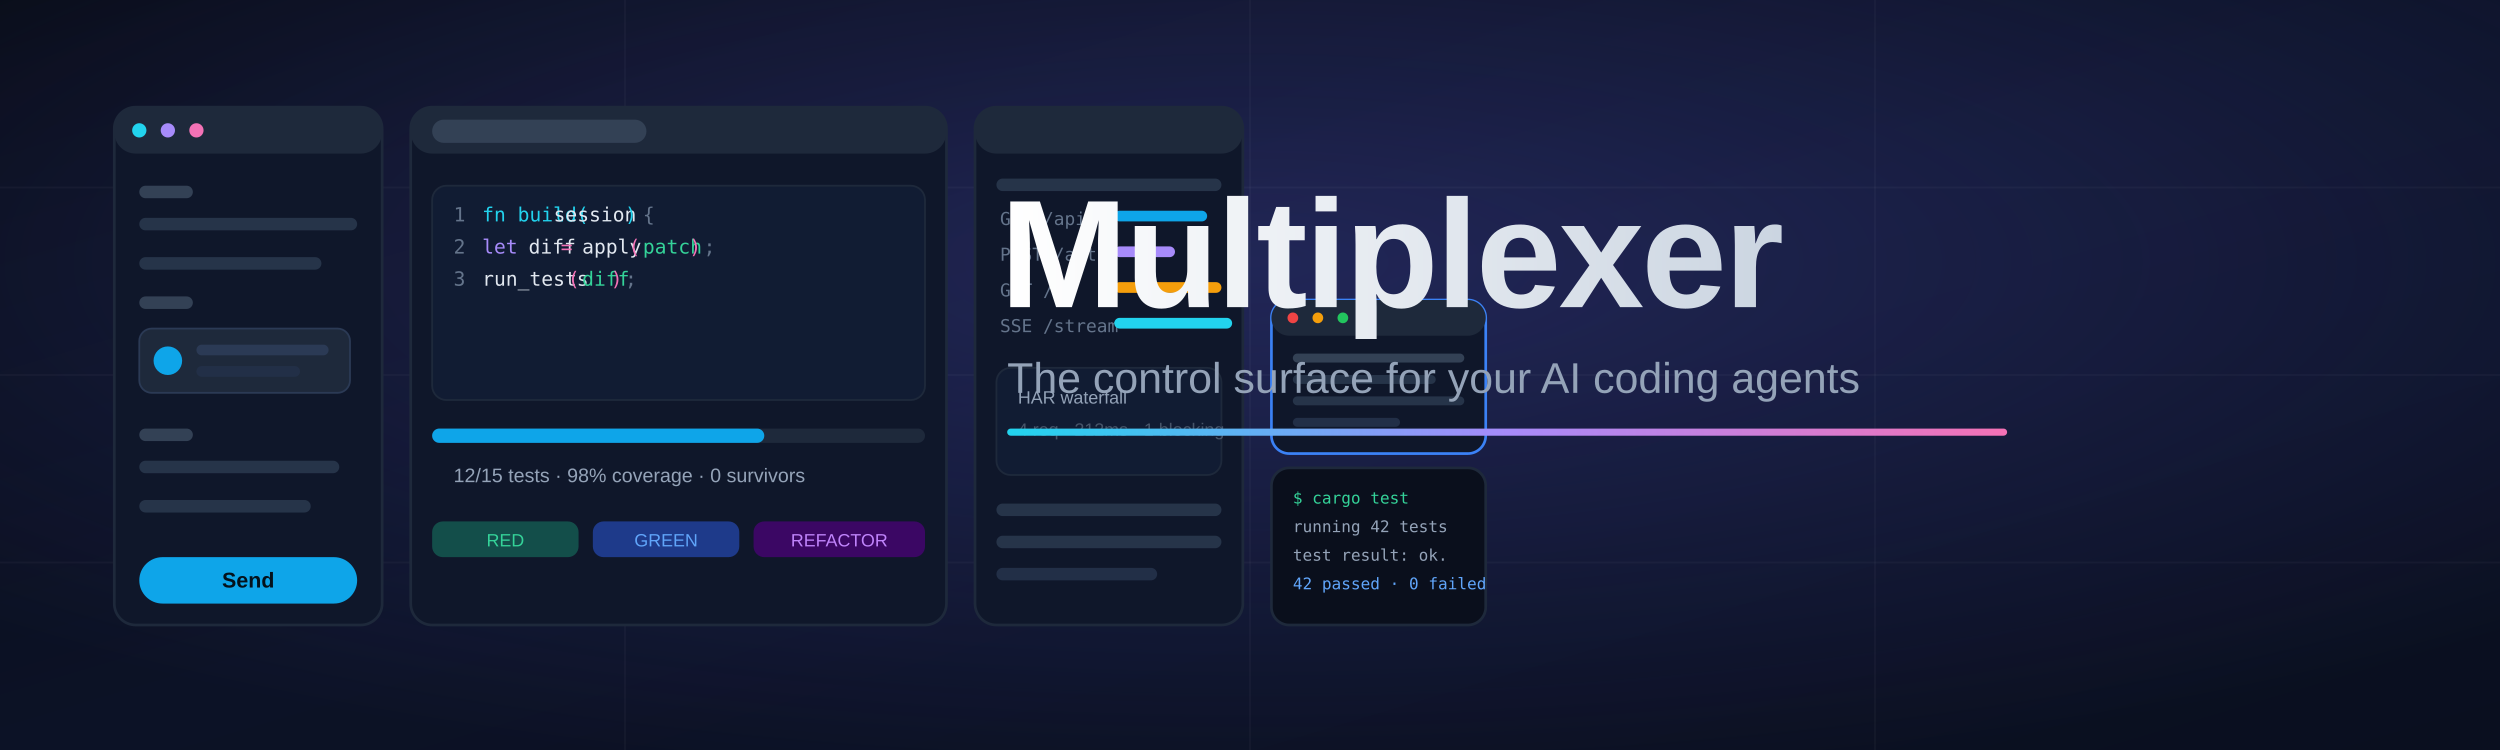
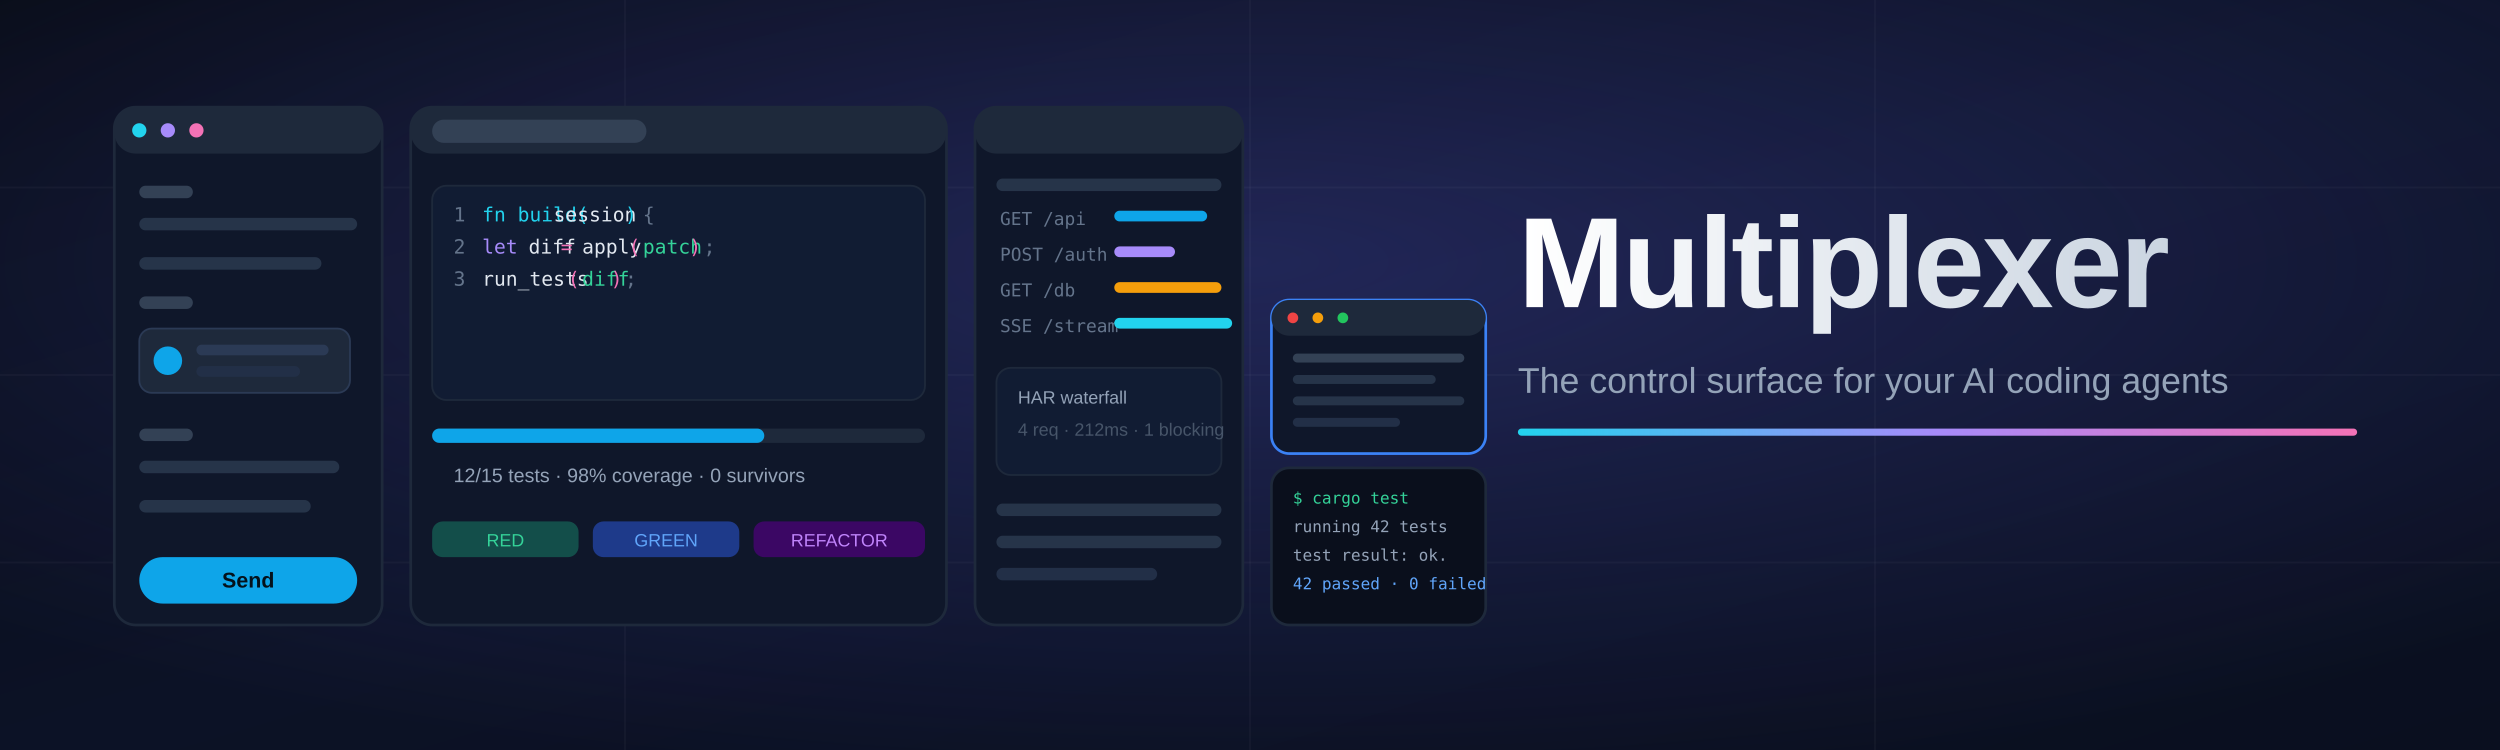
<svg xmlns="http://www.w3.org/2000/svg" width="1400" height="420" viewBox="0 0 1400 420" role="img" aria-label="Multiplexer: the control surface for your AI coding agents">
  <defs>
    <linearGradient id="bg" x1="0" y1="0" x2="1" y2="1">
      <stop offset="0%" stop-color="#070b14" />
      <stop offset="50%" stop-color="#0c1226" />
      <stop offset="100%" stop-color="#0a0f1f" />
    </linearGradient>
    <linearGradient id="word" x1="0" y1="0" x2="1" y2="0">
      <stop offset="0%" stop-color="#ffffff" />
      <stop offset="100%" stop-color="#cbd5e1" />
    </linearGradient>
    <linearGradient id="accent" x1="0" y1="0" x2="1" y2="0">
      <stop offset="0%" stop-color="#22d3ee" />
      <stop offset="50%" stop-color="#a78bfa" />
      <stop offset="100%" stop-color="#f472b6" />
    </linearGradient>
    <radialGradient id="glow" cx="0.5" cy="0.35" r="0.7">
      <stop offset="0%" stop-color="#6366f1" stop-opacity="0.25" />
      <stop offset="100%" stop-color="#6366f1" stop-opacity="0" />
    </radialGradient>
  </defs>
  <rect width="1400" height="420" fill="url(#bg)" />
  <rect width="1400" height="420" fill="url(#glow)" />
  <g stroke="#ffffff" stroke-opacity="0.035" stroke-width="1">
    <line x1="0" y1="105" x2="1400" y2="105" />
    <line x1="0" y1="210" x2="1400" y2="210" />
    <line x1="0" y1="315" x2="1400" y2="315" />
    <line x1="350" y1="0" x2="350" y2="420" />
    <line x1="700" y1="0" x2="700" y2="420" />
    <line x1="1050" y1="0" x2="1050" y2="420" />
  </g>
  <g transform="translate(64, 60)">
    <rect x="0" y="0" width="150" height="290" rx="12" fill="#0f172a" stroke="#1e293b" stroke-width="1.5" />
    <rect x="0" y="0" width="150" height="26" rx="12" fill="#1e293b" />
    <circle cx="14" cy="13" r="4" fill="#22d3ee" />
    <circle cx="30" cy="13" r="4" fill="#a78bfa" />
    <circle cx="46" cy="13" r="4" fill="#f472b6" />
    <rect x="14" y="44" width="30" height="7" rx="3.5" fill="#334155" />
    <rect x="14" y="62" width="122" height="7" rx="3.5" fill="#263449" />
    <rect x="14" y="84" width="102" height="7" rx="3.5" fill="#263449" />
    <rect x="14" y="106" width="30" height="7" rx="3.5" fill="#334155" />
    <rect x="14" y="124" width="118" height="36" rx="7" fill="#1e293b" stroke="#2b3a55" stroke-width="1" />
    <circle cx="30" cy="142" r="8" fill="#0ea5e9" />
    <rect x="46" y="133" width="74" height="6" rx="3" fill="#2b3a55" />
    <rect x="46" y="145" width="58" height="6" rx="3" fill="#222f47" />
    <rect x="14" y="180" width="30" height="7" rx="3.5" fill="#334155" />
    <rect x="14" y="198" width="112" height="7" rx="3.5" fill="#263449" />
    <rect x="14" y="220" width="96" height="7" rx="3.5" fill="#263449" />
    <rect x="14" y="252" width="122" height="26" rx="13" fill="#0ea5e9" />
    <text x="75" y="269" font-family="'Segoe UI', Arial, sans-serif" font-size="12" fill="#04121c" text-anchor="middle" font-weight="600">Send</text>
  </g>
  <g transform="translate(230, 60)">
    <rect x="0" y="0" width="300" height="290" rx="12" fill="#0f172a" stroke="#1e293b" stroke-width="1.5" />
    <rect x="0" y="0" width="300" height="26" rx="12" fill="#1e293b" />
    <rect x="12" y="7" width="120" height="13" rx="6.5" fill="#334155" />
    <rect x="12" y="44" width="276" height="120" rx="8" fill="#111c33" stroke="#1e293b" stroke-width="1" />
    <g font-family="'Consolas', 'SF Mono', monospace" font-size="11" fill="#64748b">
      <text x="24" y="64">1</text>
      <rect x="34" y="55" width="0" height="0" />
      <text x="40" y="64" fill="#22d3ee">fn build(</text>
      <text x="80" y="64" fill="#e2e8f0">session</text>
      <text x="120" y="64" fill="#22d3ee">)</text>
      <text x="130" y="64" fill="#64748b">{</text>
      <text x="24" y="82">2</text>
      <text x="40" y="82" fill="#a78bfa">let</text>
      <text x="66" y="82" fill="#e2e8f0"> diff</text>
      <text x="84" y="82" fill="#f472b6">=</text>
      <text x="96" y="82" fill="#e2e8f0"> apply</text>
      <text x="122" y="82" fill="#f472b6">(</text>
      <text x="130" y="82" fill="#34d399">patch</text>
      <text x="156" y="82" fill="#f472b6">)</text>
      <text x="164" y="82" fill="#64748b">;</text>
      <text x="24" y="100">3</text>
      <text x="40" y="100" fill="#e2e8f0">   run_tests</text>
      <text x="88" y="100" fill="#f472b6">(</text>
      <text x="96" y="100" fill="#34d399">diff</text>
      <text x="112" y="100" fill="#f472b6">)</text>
      <text x="120" y="100" fill="#64748b">;</text>
    </g>
    <rect x="12" y="180" width="276" height="8" rx="4" fill="#1e293b" />
    <rect x="12" y="180" width="186" height="8" rx="4" fill="#0ea5e9" />
    <text x="24" y="210" font-family="'Segoe UI', Arial, sans-serif" font-size="11" fill="#94a3b8">12/15 tests · 98% coverage · 0 survivors</text>
    <rect x="12" y="232" width="82" height="20" rx="6" fill="#134e4a" />
    <text x="53" y="246" font-family="'Segoe UI', Arial, sans-serif" font-size="10" fill="#34d399" text-anchor="middle">RED</text>
    <rect x="102" y="232" width="82" height="20" rx="6" fill="#1e3a8a" />
    <text x="143" y="246" font-family="'Segoe UI', Arial, sans-serif" font-size="10" fill="#60a5fa" text-anchor="middle">GREEN</text>
    <rect x="192" y="232" width="96" height="20" rx="6" fill="#3b0764" />
    <text x="240" y="246" font-family="'Segoe UI', Arial, sans-serif" font-size="10" fill="#c084fc" text-anchor="middle">REFACTOR</text>
  </g>
  <g transform="translate(546, 60)">
    <rect x="0" y="0" width="150" height="290" rx="12" fill="#0f172a" stroke="#1e293b" stroke-width="1.5" />
    <rect x="0" y="0" width="150" height="26" rx="12" fill="#1e293b" />
    <rect x="12" y="40" width="126" height="7" rx="3.5" fill="#263449" />
    <g font-family="'Consolas', monospace" font-size="10" fill="#64748b">
      <text x="14" y="66">GET /api</text>
      <rect x="78" y="58" width="52" height="6" rx="3" fill="#0ea5e9" />
      <text x="14" y="86">POST /auth</text>
      <rect x="78" y="78" width="34" height="6" rx="3" fill="#a78bfa" />
      <text x="14" y="106">GET /db</text>
      <rect x="78" y="98" width="60" height="6" rx="3" fill="#f59e0b" />
      <text x="14" y="126">SSE /stream</text>
      <rect x="78" y="118" width="66" height="6" rx="3" fill="#22d3ee" />
    </g>
    <rect x="12" y="146" width="126" height="60" rx="8" fill="#111c33" stroke="#1e293b" stroke-width="1" />
    <text x="24" y="166" font-family="'Segoe UI', Arial, sans-serif" font-size="10" fill="#94a3b8">HAR waterfall</text>
    <text x="24" y="184" font-family="'Segoe UI', Arial, sans-serif" font-size="10" fill="#475569">4 req · 212ms · 1 blocking</text>
    <rect x="12" y="222" width="126" height="7" rx="3.5" fill="#263449" />
    <rect x="12" y="240" width="126" height="7" rx="3.5" fill="#263449" />
    <rect x="12" y="258" width="90" height="7" rx="3.5" fill="#222f47" />
  </g>
  <g transform="translate(712, 168)">
    <rect x="0" y="0" width="120" height="86" rx="10" fill="#0f172a" stroke="#3b82f6" stroke-width="1.5" />
    <rect x="0" y="0" width="120" height="20" rx="10" fill="#1e293b" />
    <circle cx="12" cy="10" r="3" fill="#ef4444" />
    <circle cx="26" cy="10" r="3" fill="#f59e0b" />
    <circle cx="40" cy="10" r="3" fill="#22c55e" />
    <rect x="12" y="30" width="96" height="5" rx="2.5" fill="#334155" />
    <rect x="12" y="42" width="80" height="5" rx="2.5" fill="#263449" />
    <rect x="12" y="54" width="96" height="5" rx="2.5" fill="#263449" />
    <rect x="12" y="66" width="60" height="5" rx="2.5" fill="#222f47" />
  </g>
  <g transform="translate(712, 262)">
    <rect x="0" y="0" width="120" height="88" rx="10" fill="#0a0f1c" stroke="#1e293b" stroke-width="1.5" />
    <g font-family="'Consolas', monospace" font-size="9" fill="#64748b">
      <text x="12" y="20" fill="#34d399">$ cargo test</text>
      <text x="12" y="36" fill="#94a3b8">running 42 tests</text>
      <text x="12" y="52" fill="#94a3b8">test result: ok.</text>
      <text x="12" y="68" fill="#60a5fa">42 passed · 0 failed</text>
    </g>
  </g>
-   <text x="560" y="172" font-family="'Segoe UI', 'Helvetica Neue', Arial, sans-serif" font-size="86" font-weight="700" fill="url(#word)" letter-spacing="-1.5">Multiplexer</text>
-   <text x="564" y="220" font-family="'Segoe UI', 'Helvetica Neue', Arial, sans-serif" font-size="24" fill="#94a3b8" font-weight="400">The control surface for your AI coding agents</text>
-   <rect x="564" y="240" width="560" height="4" rx="2" fill="url(#accent)" />
+   <text x="850" y="172" font-family="'Segoe UI', 'Helvetica Neue', Arial, sans-serif" font-size="72" font-weight="700" fill="url(#word)" letter-spacing="-1.5">Multiplexer</text>
+   <text x="850" y="220" font-family="'Segoe UI', 'Helvetica Neue', Arial, sans-serif" font-size="20" fill="#94a3b8" font-weight="400">The control surface for your AI coding agents</text>
+   <rect x="850" y="240" width="470" height="4" rx="2" fill="url(#accent)" />
</svg>
